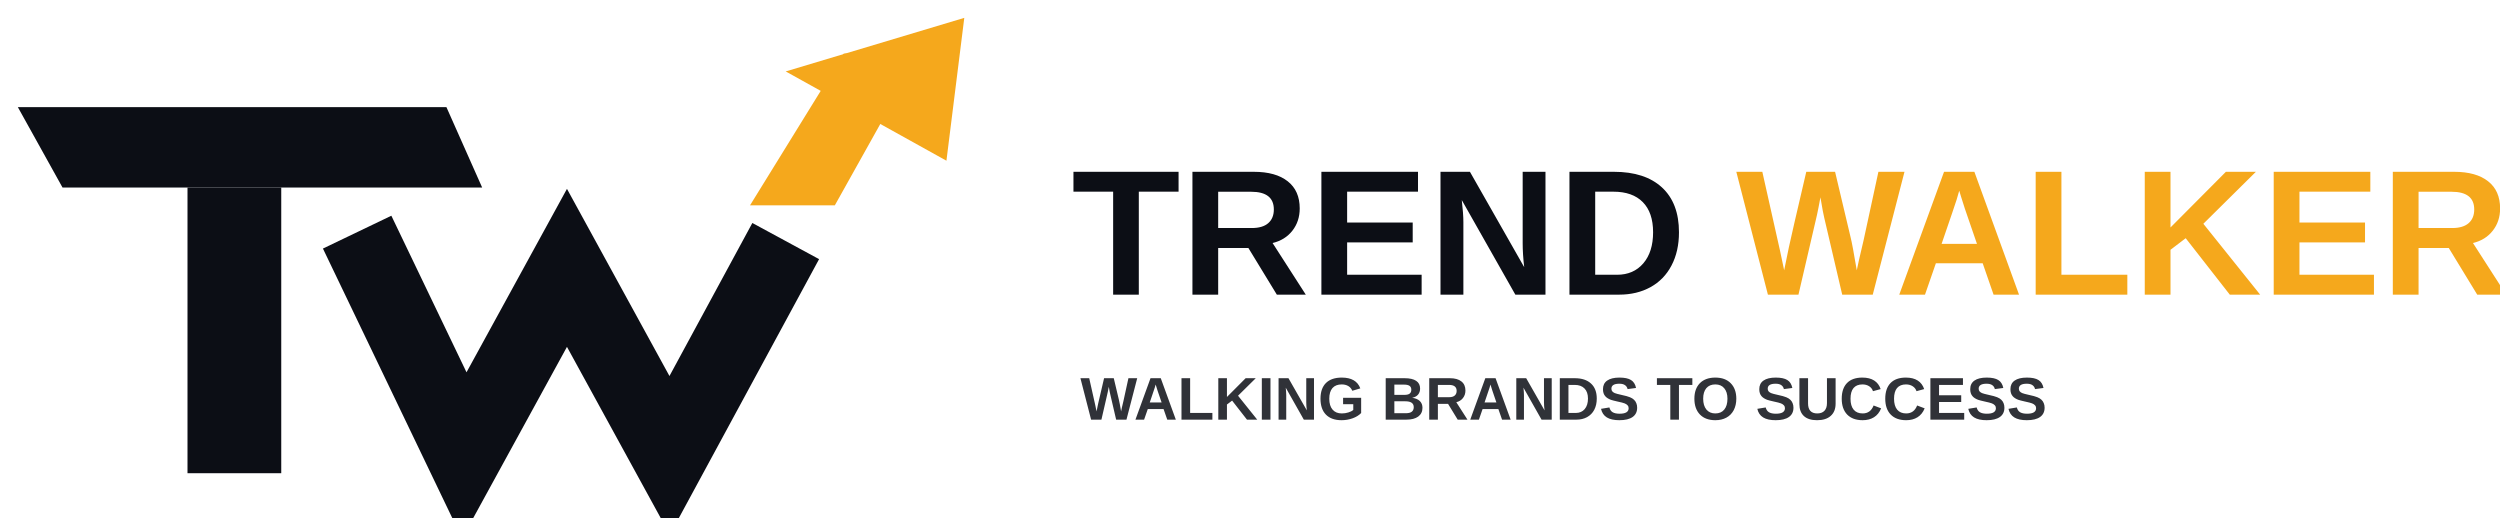
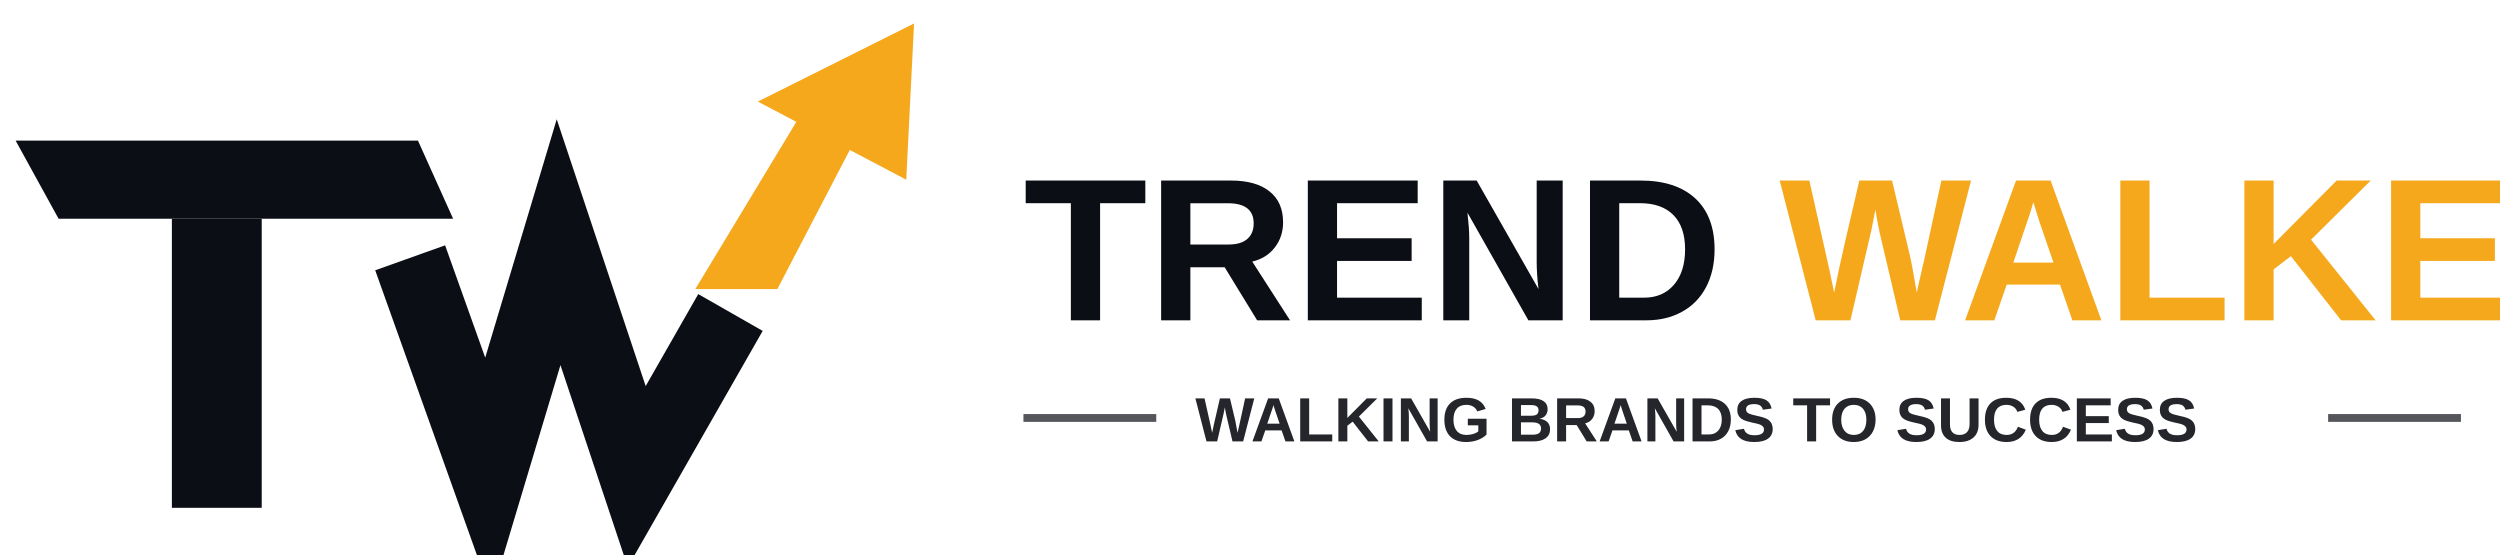
- <svg xmlns="http://www.w3.org/2000/svg" viewBox="0 -4 560 116" width="560" height="116" role="img" aria-label="Trend Walkers">
-   <g transform="translate(0 6)">
-     <polygon points="4,14 100,14 108,32 14,32" fill="#0C0E15" />
-     <rect x="42" y="32" width="21" height="64" fill="#0C0E15" />
-     <polyline points="80,42 104,92 127,50 150,92 176,44" fill="none" stroke="#0C0E15" stroke-width="17" stroke-linejoin="miter" stroke-miterlimit="6" />
-     <polygon points="168,36 187,36 206,2 189,2" fill="#F5A81C" />
-     <polygon points="176,6 216,-6 212,26" fill="#F5A81C" />
+ <svg xmlns="http://www.w3.org/2000/svg" viewBox="-4 -6 640 142" width="640" height="142" role="img" aria-label="Trend Walkers - Walking Brands to Success">
+   <g>
+     <polygon points="0,30 103,30 112,50 11,50" fill="#0C0E15" />
+     <rect x="40" y="50" width="23" height="74" fill="#0C0E15" />
+     <polyline points="101,60 121,116 139,56 159,116 183,74" fill="none" stroke="#0C0E15" stroke-width="19" stroke-linejoin="miter" stroke-miterlimit="8" stroke-linecap="butt" />
+     <polygon points="174,68 195,68 220,20 203,20" fill="#F5A81C" />
+     <polygon points="190,20 230,0 228,40" fill="#F5A81C" />
  </g>
-   <text x="240" y="62" font-family="Gilroy, Montserrat, 'Segoe UI', Arial, sans-serif" font-size="40" font-weight="700" textLength="306" lengthAdjust="spacingAndGlyphs" fill="#0C0E15">TREND <tspan fill="#F5A81C">WALKERS</tspan>
+   <text x="258" y="76" font-family="Gilroy, Montserrat, 'Segoe UI', 'Helvetica Neue', Arial, sans-serif" font-size="52" font-weight="700" textLength="368" lengthAdjust="spacingAndGlyphs" fill="#0C0E15">TREND <tspan fill="#F5A81C">WALKERS</tspan>
  </text>
-   <text x="242" y="90" font-family="Gilroy, Montserrat, 'Segoe UI', Arial, sans-serif" font-size="13.5" font-weight="600" textLength="302" lengthAdjust="spacing" fill="#0C0E15" opacity=".85">WALKING BRANDS TO SUCCESS</text>
+   <rect x="258" y="100" width="34" height="2" fill="#0C0E15" opacity=".7" />
+   <text x="302" y="107" font-family="Gilroy, Montserrat, 'Segoe UI', 'Helvetica Neue', Arial, sans-serif" font-size="16" font-weight="600" textLength="280" lengthAdjust="spacing" fill="#0C0E15" opacity=".9">WALKING BRANDS TO SUCCESS</text>
+   <rect x="592" y="100" width="34" height="2" fill="#0C0E15" opacity=".7" />
</svg>
